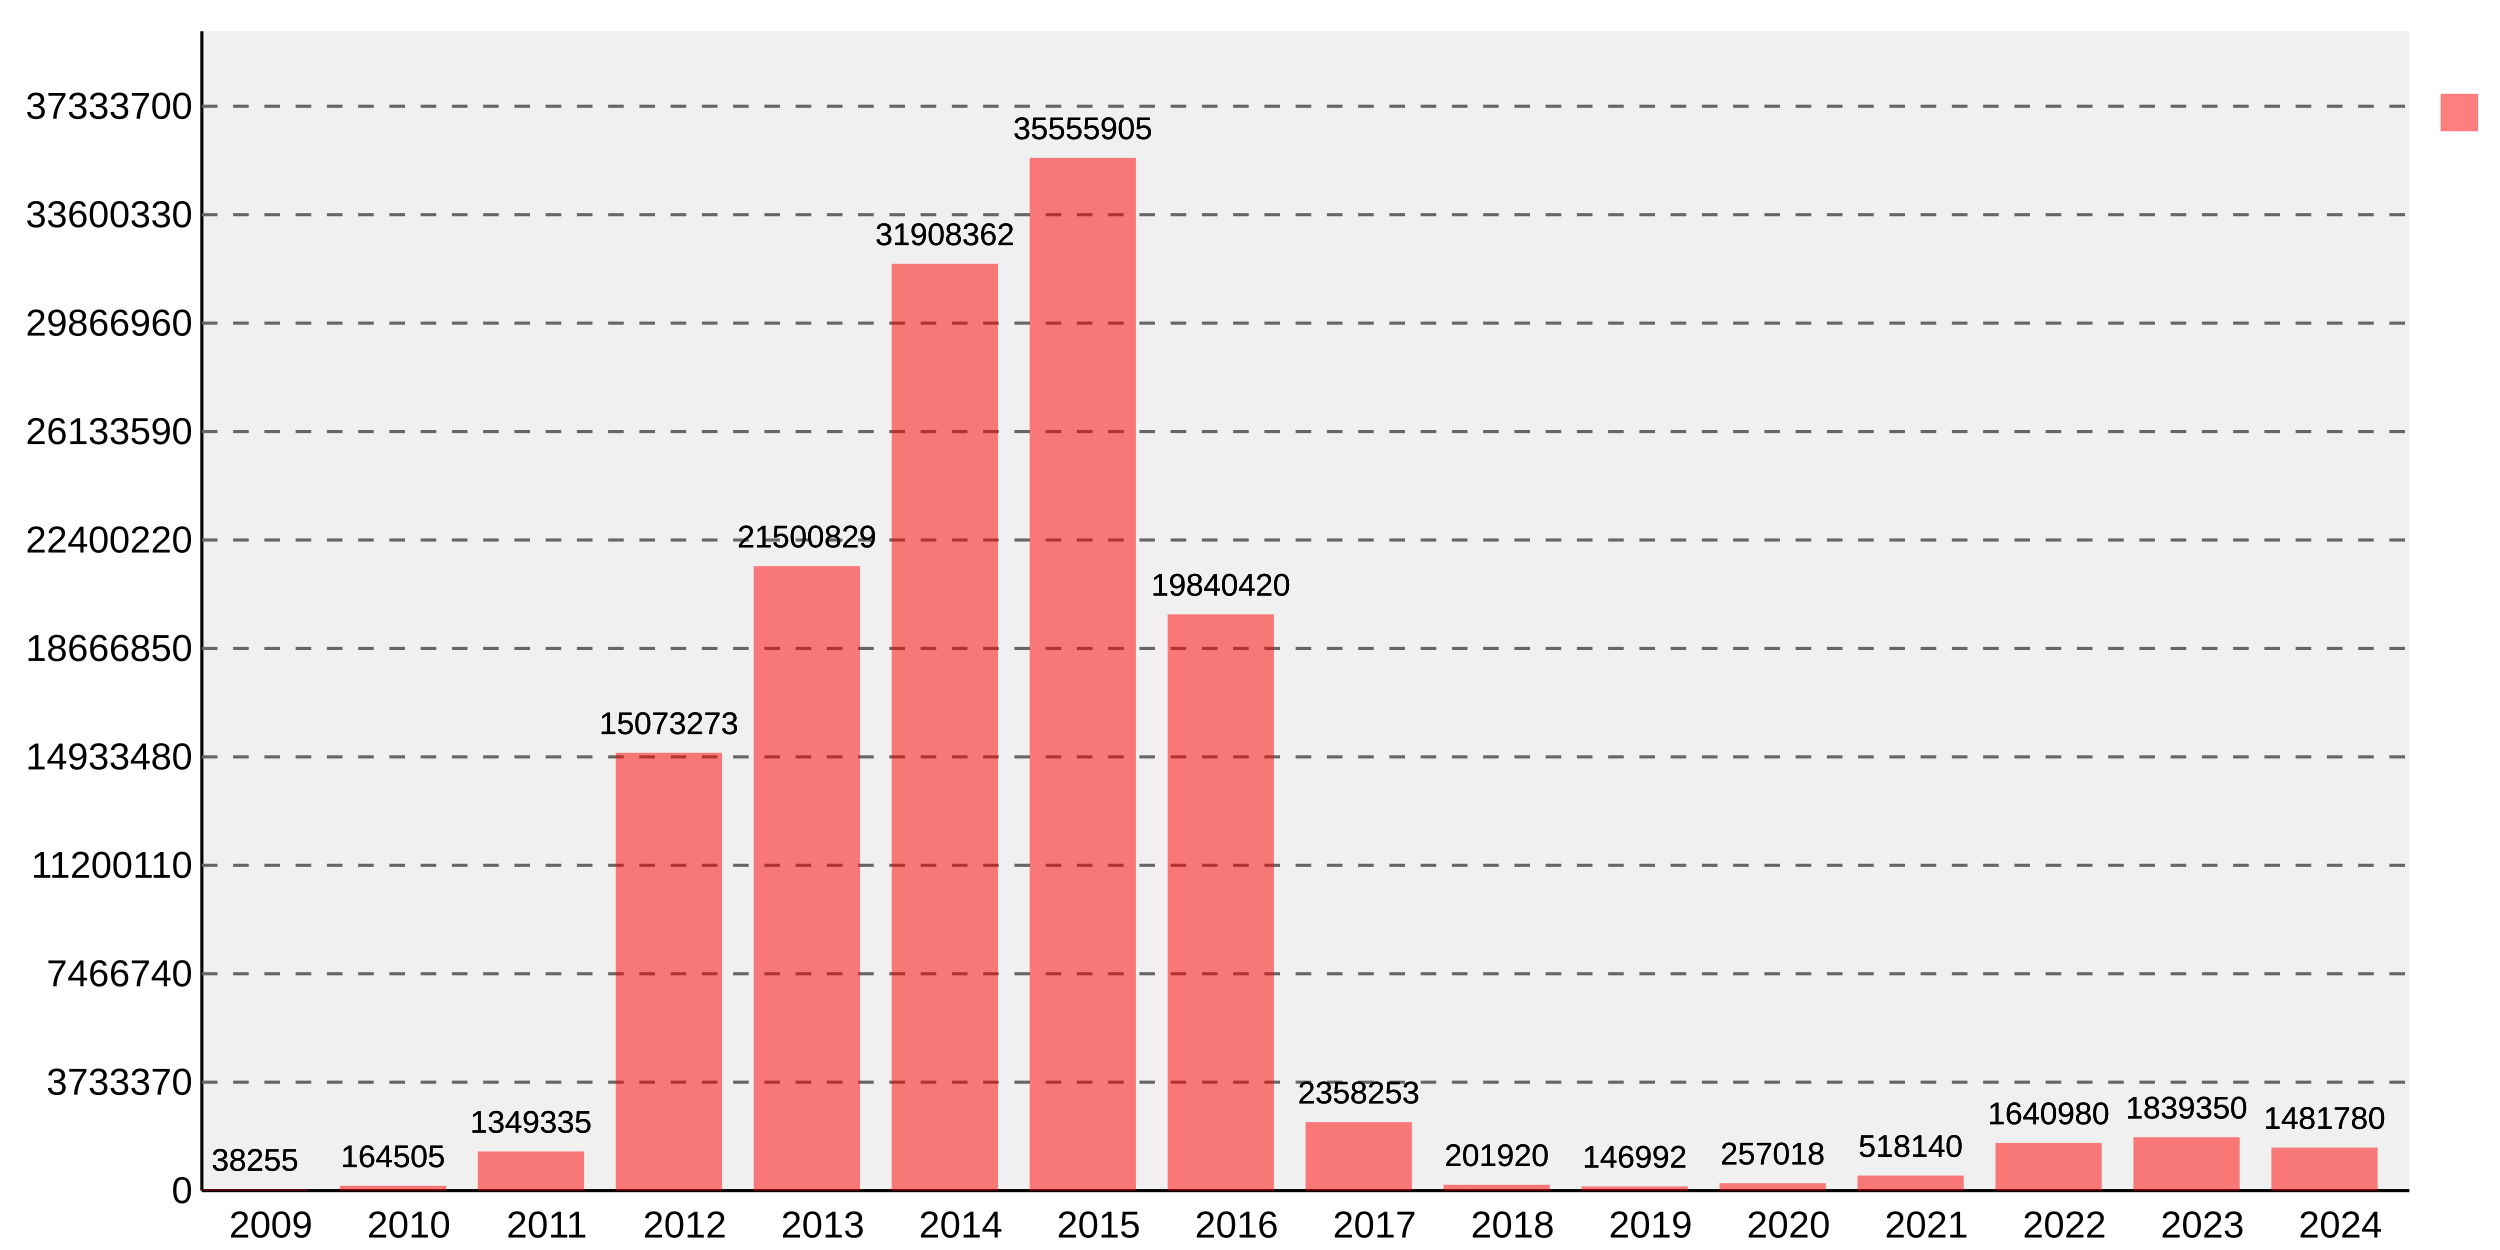
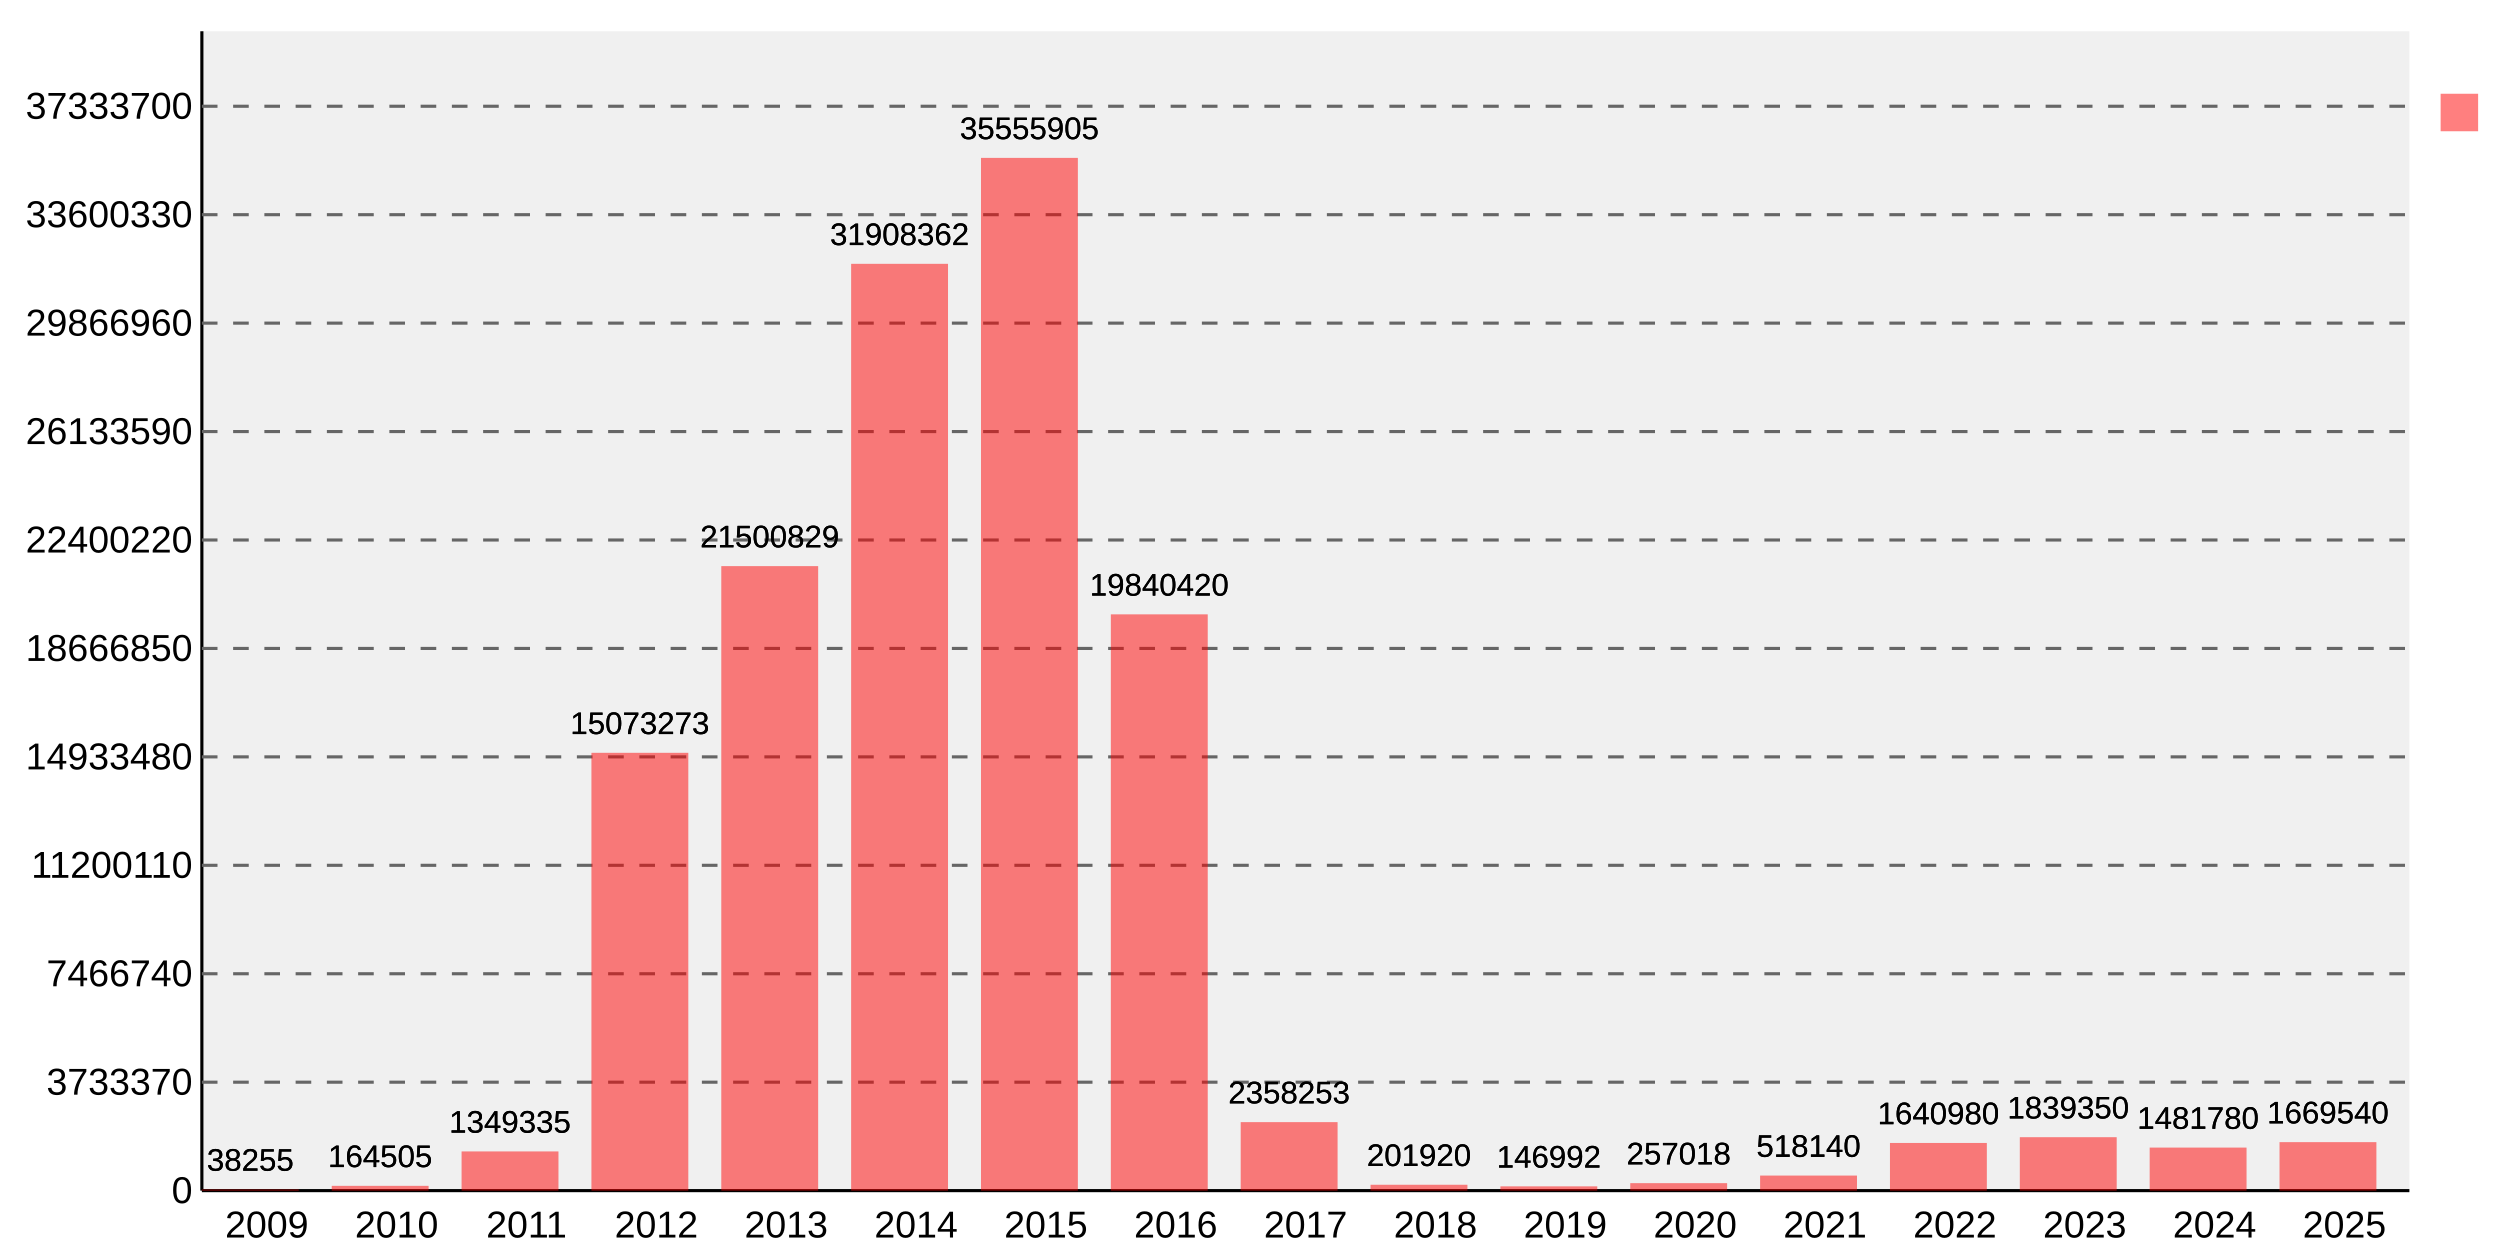
<svg xmlns="http://www.w3.org/2000/svg" viewBox="0 0 800 400">
  <defs>
    <style type="text/css">/*
Base styles for svg.charts.Graph
*/
.svgBackground {
    fill: #fff
    }
.graphBackground {
    fill: #f0f0f0
    }
/* graphs titles */
.mainTitle {
    text-anchor: middle;
    fill: #000;
    font-size: 16px;
    font-family: "Arial", sans-serif;
    font-weight: normal
    }
.subTitle {
    text-anchor: middle;
    fill: #999;
    font-size: 14px;
    font-family: "Arial", sans-serif;
    font-weight: normal
    }
.axis {
    stroke: #000;
    stroke-width: 1px
    }
.guideLines {
    stroke: #666;
    stroke-width: 1px;
    stroke-dasharray: 5, 5
    }
.xAxisLabels {
    text-anchor: middle;
    fill: #000;
    font-size: 12px;
    font-family: "Arial", sans-serif;
    font-weight: normal
    }
.yAxisLabels {
    text-anchor: end;
    fill: #000;
    font-size: 12px;
    font-family: "Arial", sans-serif;
    font-weight: normal
    }
.xAxisTitle {
    text-anchor: middle;
    fill: #f00;
    font-size: 14px;
    font-family: "Arial", sans-serif;
    font-weight: normal
    }
.yAxisTitle {
    fill: #f00;
    text-anchor: middle;
    font-size: 14px;
    font-family: "Arial", sans-serif;
    font-weight: normal
    }
.dataPointLabel {
    fill: #000;
    text-anchor: middle;
    font-size: 10px;
    font-family: "Arial", sans-serif;
    font-weight: normal
    }
.staggerGuideLine {
    fill: none;
    stroke: #000;
    stroke-width: 0.5px
    }
.keyText {
    fill: #000;
    text-anchor: start;
    font-size: 10px;
    font-family: "Arial", sans-serif;
    font-weight: normal
    }
/*
default fill styles for multiple datasets (probably only use a single
dataset on this graph though)
*/
.key1, .fill1 {
    fill: #f00;
    fill-opacity: 0.5;
    stroke: none;
    stroke-width: 0.5px
    }
.key2, .fill2 {
    fill: #00f;
    fill-opacity: 0.5;
    stroke: none;
    stroke-width: 1px
    }
.key3, .fill3 {
    fill: #0f0;
    fill-opacity: 0.5;
    stroke: none;
    stroke-width: 1px
    }
.key4, .fill4 {
    fill: #fc0;
    fill-opacity: 0.5;
    stroke: none;
    stroke-width: 1px
    }
.key5, .fill5 {
    fill: #0cf;
    fill-opacity: 0.5;
    stroke: none;
    stroke-width: 1px
    }
.key6, .fill6 {
    fill: #f0f;
    fill-opacity: 0.5;
    stroke: none;
    stroke-width: 1px
    }
.key7, .fill7 {
    fill: #0ff;
    fill-opacity: 0.5;
    stroke: none;
    stroke-width: 1px
    }
.key8, .fill8 {
    fill: #ff0;
    fill-opacity: 0.5;
    stroke: none;
    stroke-width: 1px
    }
.key9, .fill9 {
    fill: #c66;
    fill-opacity: 0.5;
    stroke: none;
    stroke-width: 1px
    }
.key10, .fill10 {
    fill: #639;
    fill-opacity: 0.5;
    stroke: none;
    stroke-width: 1px
    }
.key11, .fill11 {
    fill: #390;
    fill-opacity: 0.5;
    stroke: none;
    stroke-width: 1px
    }
.key12, .fill12 {
    fill: #96F;
    fill-opacity: 0.5;
    stroke: none;
    stroke-width: 1px
    }</style>
  </defs>
  <rect width="800" height="400" x="0" y="0" class="svgBackground" />
  <g transform="translate (64.6 10)">
    <rect x="0" y="0" width="706.4" height="371" class="graphBackground" />
    <path d="M 0 0 v371" class="axis" id="xAxis" />
    <path d="M 0 371 h706.4" class="axis" id="yAxis" />
-     <text class="xAxisLabels" x="22.075" y="386" style="text-anchor: middle">2009</text>
-     <text class="xAxisLabels" x="66.225" y="386" style="text-anchor: middle">2010</text>
-     <text class="xAxisLabels" x="110.375" y="386" style="text-anchor: middle">2011</text>
-     <text class="xAxisLabels" x="154.525" y="386" style="text-anchor: middle">2012</text>
-     <text class="xAxisLabels" x="198.675" y="386" style="text-anchor: middle">2013</text>
-     <text class="xAxisLabels" x="242.825" y="386" style="text-anchor: middle">2014</text>
-     <text class="xAxisLabels" x="286.975" y="386" style="text-anchor: middle">2015</text>
-     <text class="xAxisLabels" x="331.125" y="386" style="text-anchor: middle">2016</text>
-     <text class="xAxisLabels" x="375.275" y="386" style="text-anchor: middle">2017</text>
-     <text class="xAxisLabels" x="419.425" y="386" style="text-anchor: middle">2018</text>
-     <text class="xAxisLabels" x="463.575" y="386" style="text-anchor: middle">2019</text>
-     <text class="xAxisLabels" x="507.725" y="386" style="text-anchor: middle">2020</text>
-     <text class="xAxisLabels" x="551.875" y="386" style="text-anchor: middle">2021</text>
-     <text class="xAxisLabels" x="596.025" y="386" style="text-anchor: middle">2022</text>
-     <text class="xAxisLabels" x="640.175" y="386" style="text-anchor: middle">2023</text>
-     <text class="xAxisLabels" x="684.325" y="386" style="text-anchor: middle">2024</text>
+     <text class="xAxisLabels" x="20.776" y="386" style="text-anchor: middle">2009</text>
+     <text class="xAxisLabels" x="62.329" y="386" style="text-anchor: middle">2010</text>
+     <text class="xAxisLabels" x="103.882" y="386" style="text-anchor: middle">2011</text>
+     <text class="xAxisLabels" x="145.435" y="386" style="text-anchor: middle">2012</text>
+     <text class="xAxisLabels" x="186.988" y="386" style="text-anchor: middle">2013</text>
+     <text class="xAxisLabels" x="228.541" y="386" style="text-anchor: middle">2014</text>
+     <text class="xAxisLabels" x="270.094" y="386" style="text-anchor: middle">2015</text>
+     <text class="xAxisLabels" x="311.647" y="386" style="text-anchor: middle">2016</text>
+     <text class="xAxisLabels" x="353.2" y="386" style="text-anchor: middle">2017</text>
+     <text class="xAxisLabels" x="394.753" y="386" style="text-anchor: middle">2018</text>
+     <text class="xAxisLabels" x="436.306" y="386" style="text-anchor: middle">2019</text>
+     <text class="xAxisLabels" x="477.859" y="386" style="text-anchor: middle">2020</text>
+     <text class="xAxisLabels" x="519.412" y="386" style="text-anchor: middle">2021</text>
+     <text class="xAxisLabels" x="560.965" y="386" style="text-anchor: middle">2022</text>
+     <text class="xAxisLabels" x="602.518" y="386" style="text-anchor: middle">2023</text>
+     <text class="xAxisLabels" x="644.071" y="386" style="text-anchor: middle">2024</text>
+     <text class="xAxisLabels" x="685.624" y="386" style="text-anchor: middle">2025</text>
    <text class="yAxisLabels" x="-3" y="375.0" style="text-anchor: end">0</text>
    <text class="yAxisLabels" x="-3" y="340.3" style="text-anchor: end">3733370</text>
    <text class="yAxisLabels" x="-3" y="305.6" style="text-anchor: end">7466740</text>
    <text class="yAxisLabels" x="-3" y="270.9" style="text-anchor: end">11200110</text>
    <text class="yAxisLabels" x="-3" y="236.2" style="text-anchor: end">14933480</text>
    <text class="yAxisLabels" x="-3" y="201.5" style="text-anchor: end">18666850</text>
    <text class="yAxisLabels" x="-3" y="166.8" style="text-anchor: end">22400220</text>
    <text class="yAxisLabels" x="-3" y="132.1" style="text-anchor: end">26133590</text>
    <text class="yAxisLabels" x="-3" y="97.4" style="text-anchor: end">29866960</text>
    <text class="yAxisLabels" x="-3" y="62.7" style="text-anchor: end">33600330</text>
    <text class="yAxisLabels" x="-3" y="28.0" style="text-anchor: end">37333700</text>
    <path d="M 0 336.3 h706.4" class="guideLines" />
    <path d="M 0 301.6 h706.4" class="guideLines" />
    <path d="M 0 266.9 h706.4" class="guideLines" />
    <path d="M 0 232.2 h706.4" class="guideLines" />
    <path d="M 0 197.5 h706.4" class="guideLines" />
    <path d="M 0 162.8 h706.4" class="guideLines" />
    <path d="M 0 128.1 h706.4" class="guideLines" />
    <path d="M 0 93.4 h706.4" class="guideLines" />
    <path d="M 0 58.7 h706.4" class="guideLines" />
    <path d="M 0 24.0 h706.4" class="guideLines" />
-     <rect x="0.0" y="370.644" width="34.0" height="0.356" class="fill1" />
-     <rect x="44.15" y="369.471" width="34.0" height="1.529" class="fill1" />
-     <rect x="88.3" y="358.459" width="34.0" height="12.541" class="fill1" />
-     <rect x="132.45" y="230.901" width="34.0" height="140.099" class="fill1" />
-     <rect x="176.6" y="171.159" width="34.0" height="199.841" class="fill1" />
-     <rect x="220.75" y="74.426" width="34.0" height="296.574" class="fill1" />
-     <rect x="264.9" y="40.524" width="34.0" height="330.476" class="fill1" />
-     <rect x="309.05" y="186.592" width="34.0" height="184.408" class="fill1" />
-     <rect x="353.2" y="349.081" width="34.0" height="21.919" class="fill1" />
-     <rect x="397.35" y="369.123" width="34.0" height="1.877" class="fill1" />
-     <rect x="441.5" y="369.634" width="34.0" height="1.366" class="fill1" />
-     <rect x="485.65" y="368.611" width="34.0" height="2.389" class="fill1" />
-     <rect x="529.8" y="366.184" width="34.0" height="4.816" class="fill1" />
-     <rect x="573.95" y="355.748" width="34.0" height="15.252" class="fill1" />
-     <rect x="618.1" y="353.904" width="34.0" height="17.096" class="fill1" />
-     <rect x="662.25" y="357.228" width="34.0" height="13.772" class="fill1" />
+     <rect x="0.0" y="370.644" width="31.0" height="0.356" class="fill1" />
+     <rect x="41.553" y="369.471" width="31.0" height="1.529" class="fill1" />
+     <rect x="83.106" y="358.459" width="31.0" height="12.541" class="fill1" />
+     <rect x="124.659" y="230.901" width="31.0" height="140.099" class="fill1" />
+     <rect x="166.212" y="171.159" width="31.0" height="199.841" class="fill1" />
+     <rect x="207.765" y="74.426" width="31.0" height="296.574" class="fill1" />
+     <rect x="249.318" y="40.524" width="31.0" height="330.476" class="fill1" />
+     <rect x="290.871" y="186.592" width="31.0" height="184.408" class="fill1" />
+     <rect x="332.424" y="349.081" width="31.0" height="21.919" class="fill1" />
+     <rect x="373.976" y="369.123" width="31.0" height="1.877" class="fill1" />
+     <rect x="415.529" y="369.634" width="31.0" height="1.366" class="fill1" />
+     <rect x="457.082" y="368.611" width="31.0" height="2.389" class="fill1" />
+     <rect x="498.635" y="366.184" width="31.0" height="4.816" class="fill1" />
+     <rect x="540.188" y="355.748" width="31.0" height="15.252" class="fill1" />
+     <rect x="581.741" y="353.904" width="31.0" height="17.096" class="fill1" />
+     <rect x="623.294" y="357.228" width="31.0" height="13.772" class="fill1" />
+     <rect x="664.847" y="355.482" width="31.0" height="15.518" class="fill1" />
    <g>
-       <text x="17.0" y="364.644" class="dataPointLabel" style="None stroke: #fff; stroke-width: 2;">38255</text>
-       <text x="17.0" y="364.644" class="dataPointLabel">38255</text>
-       <text x="61.15" y="363.471" class="dataPointLabel" style="None stroke: #fff; stroke-width: 2;">164505</text>
-       <text x="61.15" y="363.471" class="dataPointLabel">164505</text>
-       <text x="105.3" y="352.459" class="dataPointLabel" style="None stroke: #fff; stroke-width: 2;">1349335</text>
-       <text x="105.3" y="352.459" class="dataPointLabel">1349335</text>
-       <text x="149.45" y="224.901" class="dataPointLabel" style="None stroke: #fff; stroke-width: 2;">15073273</text>
-       <text x="149.45" y="224.901" class="dataPointLabel">15073273</text>
-       <text x="193.6" y="165.159" class="dataPointLabel" style="None stroke: #fff; stroke-width: 2;">21500829</text>
-       <text x="193.6" y="165.159" class="dataPointLabel">21500829</text>
-       <text x="237.75" y="68.426" class="dataPointLabel" style="None stroke: #fff; stroke-width: 2;">31908362</text>
-       <text x="237.75" y="68.426" class="dataPointLabel">31908362</text>
-       <text x="281.9" y="34.524" class="dataPointLabel" style="None stroke: #fff; stroke-width: 2;">35555905</text>
-       <text x="281.9" y="34.524" class="dataPointLabel">35555905</text>
-       <text x="326.05" y="180.592" class="dataPointLabel" style="None stroke: #fff; stroke-width: 2;">19840420</text>
-       <text x="326.05" y="180.592" class="dataPointLabel">19840420</text>
-       <text x="370.2" y="343.081" class="dataPointLabel" style="None stroke: #fff; stroke-width: 2;">2358253</text>
-       <text x="370.2" y="343.081" class="dataPointLabel">2358253</text>
-       <text x="414.35" y="363.123" class="dataPointLabel" style="None stroke: #fff; stroke-width: 2;">201920</text>
-       <text x="414.35" y="363.123" class="dataPointLabel">201920</text>
-       <text x="458.5" y="363.634" class="dataPointLabel" style="None stroke: #fff; stroke-width: 2;">146992</text>
-       <text x="458.5" y="363.634" class="dataPointLabel">146992</text>
-       <text x="502.65" y="362.611" class="dataPointLabel" style="None stroke: #fff; stroke-width: 2;">257018</text>
-       <text x="502.65" y="362.611" class="dataPointLabel">257018</text>
-       <text x="546.8" y="360.184" class="dataPointLabel" style="None stroke: #fff; stroke-width: 2;">518140</text>
-       <text x="546.8" y="360.184" class="dataPointLabel">518140</text>
-       <text x="590.95" y="349.748" class="dataPointLabel" style="None stroke: #fff; stroke-width: 2;">1640980</text>
-       <text x="590.95" y="349.748" class="dataPointLabel">1640980</text>
-       <text x="635.1" y="347.904" class="dataPointLabel" style="None stroke: #fff; stroke-width: 2;">1839350</text>
-       <text x="635.1" y="347.904" class="dataPointLabel">1839350</text>
-       <text x="679.25" y="351.228" class="dataPointLabel" style="None stroke: #fff; stroke-width: 2;">1481780</text>
-       <text x="679.25" y="351.228" class="dataPointLabel">1481780</text>
+       <text x="15.5" y="364.644" class="dataPointLabel" style="None stroke: #fff; stroke-width: 2;">38255</text>
+       <text x="15.5" y="364.644" class="dataPointLabel">38255</text>
+       <text x="57.053" y="363.471" class="dataPointLabel" style="None stroke: #fff; stroke-width: 2;">164505</text>
+       <text x="57.053" y="363.471" class="dataPointLabel">164505</text>
+       <text x="98.606" y="352.459" class="dataPointLabel" style="None stroke: #fff; stroke-width: 2;">1349335</text>
+       <text x="98.606" y="352.459" class="dataPointLabel">1349335</text>
+       <text x="140.159" y="224.901" class="dataPointLabel" style="None stroke: #fff; stroke-width: 2;">15073273</text>
+       <text x="140.159" y="224.901" class="dataPointLabel">15073273</text>
+       <text x="181.712" y="165.159" class="dataPointLabel" style="None stroke: #fff; stroke-width: 2;">21500829</text>
+       <text x="181.712" y="165.159" class="dataPointLabel">21500829</text>
+       <text x="223.265" y="68.426" class="dataPointLabel" style="None stroke: #fff; stroke-width: 2;">31908362</text>
+       <text x="223.265" y="68.426" class="dataPointLabel">31908362</text>
+       <text x="264.818" y="34.524" class="dataPointLabel" style="None stroke: #fff; stroke-width: 2;">35555905</text>
+       <text x="264.818" y="34.524" class="dataPointLabel">35555905</text>
+       <text x="306.371" y="180.592" class="dataPointLabel" style="None stroke: #fff; stroke-width: 2;">19840420</text>
+       <text x="306.371" y="180.592" class="dataPointLabel">19840420</text>
+       <text x="347.924" y="343.081" class="dataPointLabel" style="None stroke: #fff; stroke-width: 2;">2358253</text>
+       <text x="347.924" y="343.081" class="dataPointLabel">2358253</text>
+       <text x="389.476" y="363.123" class="dataPointLabel" style="None stroke: #fff; stroke-width: 2;">201920</text>
+       <text x="389.476" y="363.123" class="dataPointLabel">201920</text>
+       <text x="431.029" y="363.634" class="dataPointLabel" style="None stroke: #fff; stroke-width: 2;">146992</text>
+       <text x="431.029" y="363.634" class="dataPointLabel">146992</text>
+       <text x="472.582" y="362.611" class="dataPointLabel" style="None stroke: #fff; stroke-width: 2;">257018</text>
+       <text x="472.582" y="362.611" class="dataPointLabel">257018</text>
+       <text x="514.135" y="360.184" class="dataPointLabel" style="None stroke: #fff; stroke-width: 2;">518140</text>
+       <text x="514.135" y="360.184" class="dataPointLabel">518140</text>
+       <text x="555.688" y="349.748" class="dataPointLabel" style="None stroke: #fff; stroke-width: 2;">1640980</text>
+       <text x="555.688" y="349.748" class="dataPointLabel">1640980</text>
+       <text x="597.241" y="347.904" class="dataPointLabel" style="None stroke: #fff; stroke-width: 2;">1839350</text>
+       <text x="597.241" y="347.904" class="dataPointLabel">1839350</text>
+       <text x="638.794" y="351.228" class="dataPointLabel" style="None stroke: #fff; stroke-width: 2;">1481780</text>
+       <text x="638.794" y="351.228" class="dataPointLabel">1481780</text>
+       <text x="680.347" y="349.482" class="dataPointLabel" style="None stroke: #fff; stroke-width: 2;">1669540</text>
+       <text x="680.347" y="349.482" class="dataPointLabel">1669540</text>
    </g>
  </g>
  <g transform="translate(781 30)">
    <rect x="0" y="0" width="12" height="12" class="key1" />
    <text x="17" y="12" class="keyText" />
  </g>
</svg>
